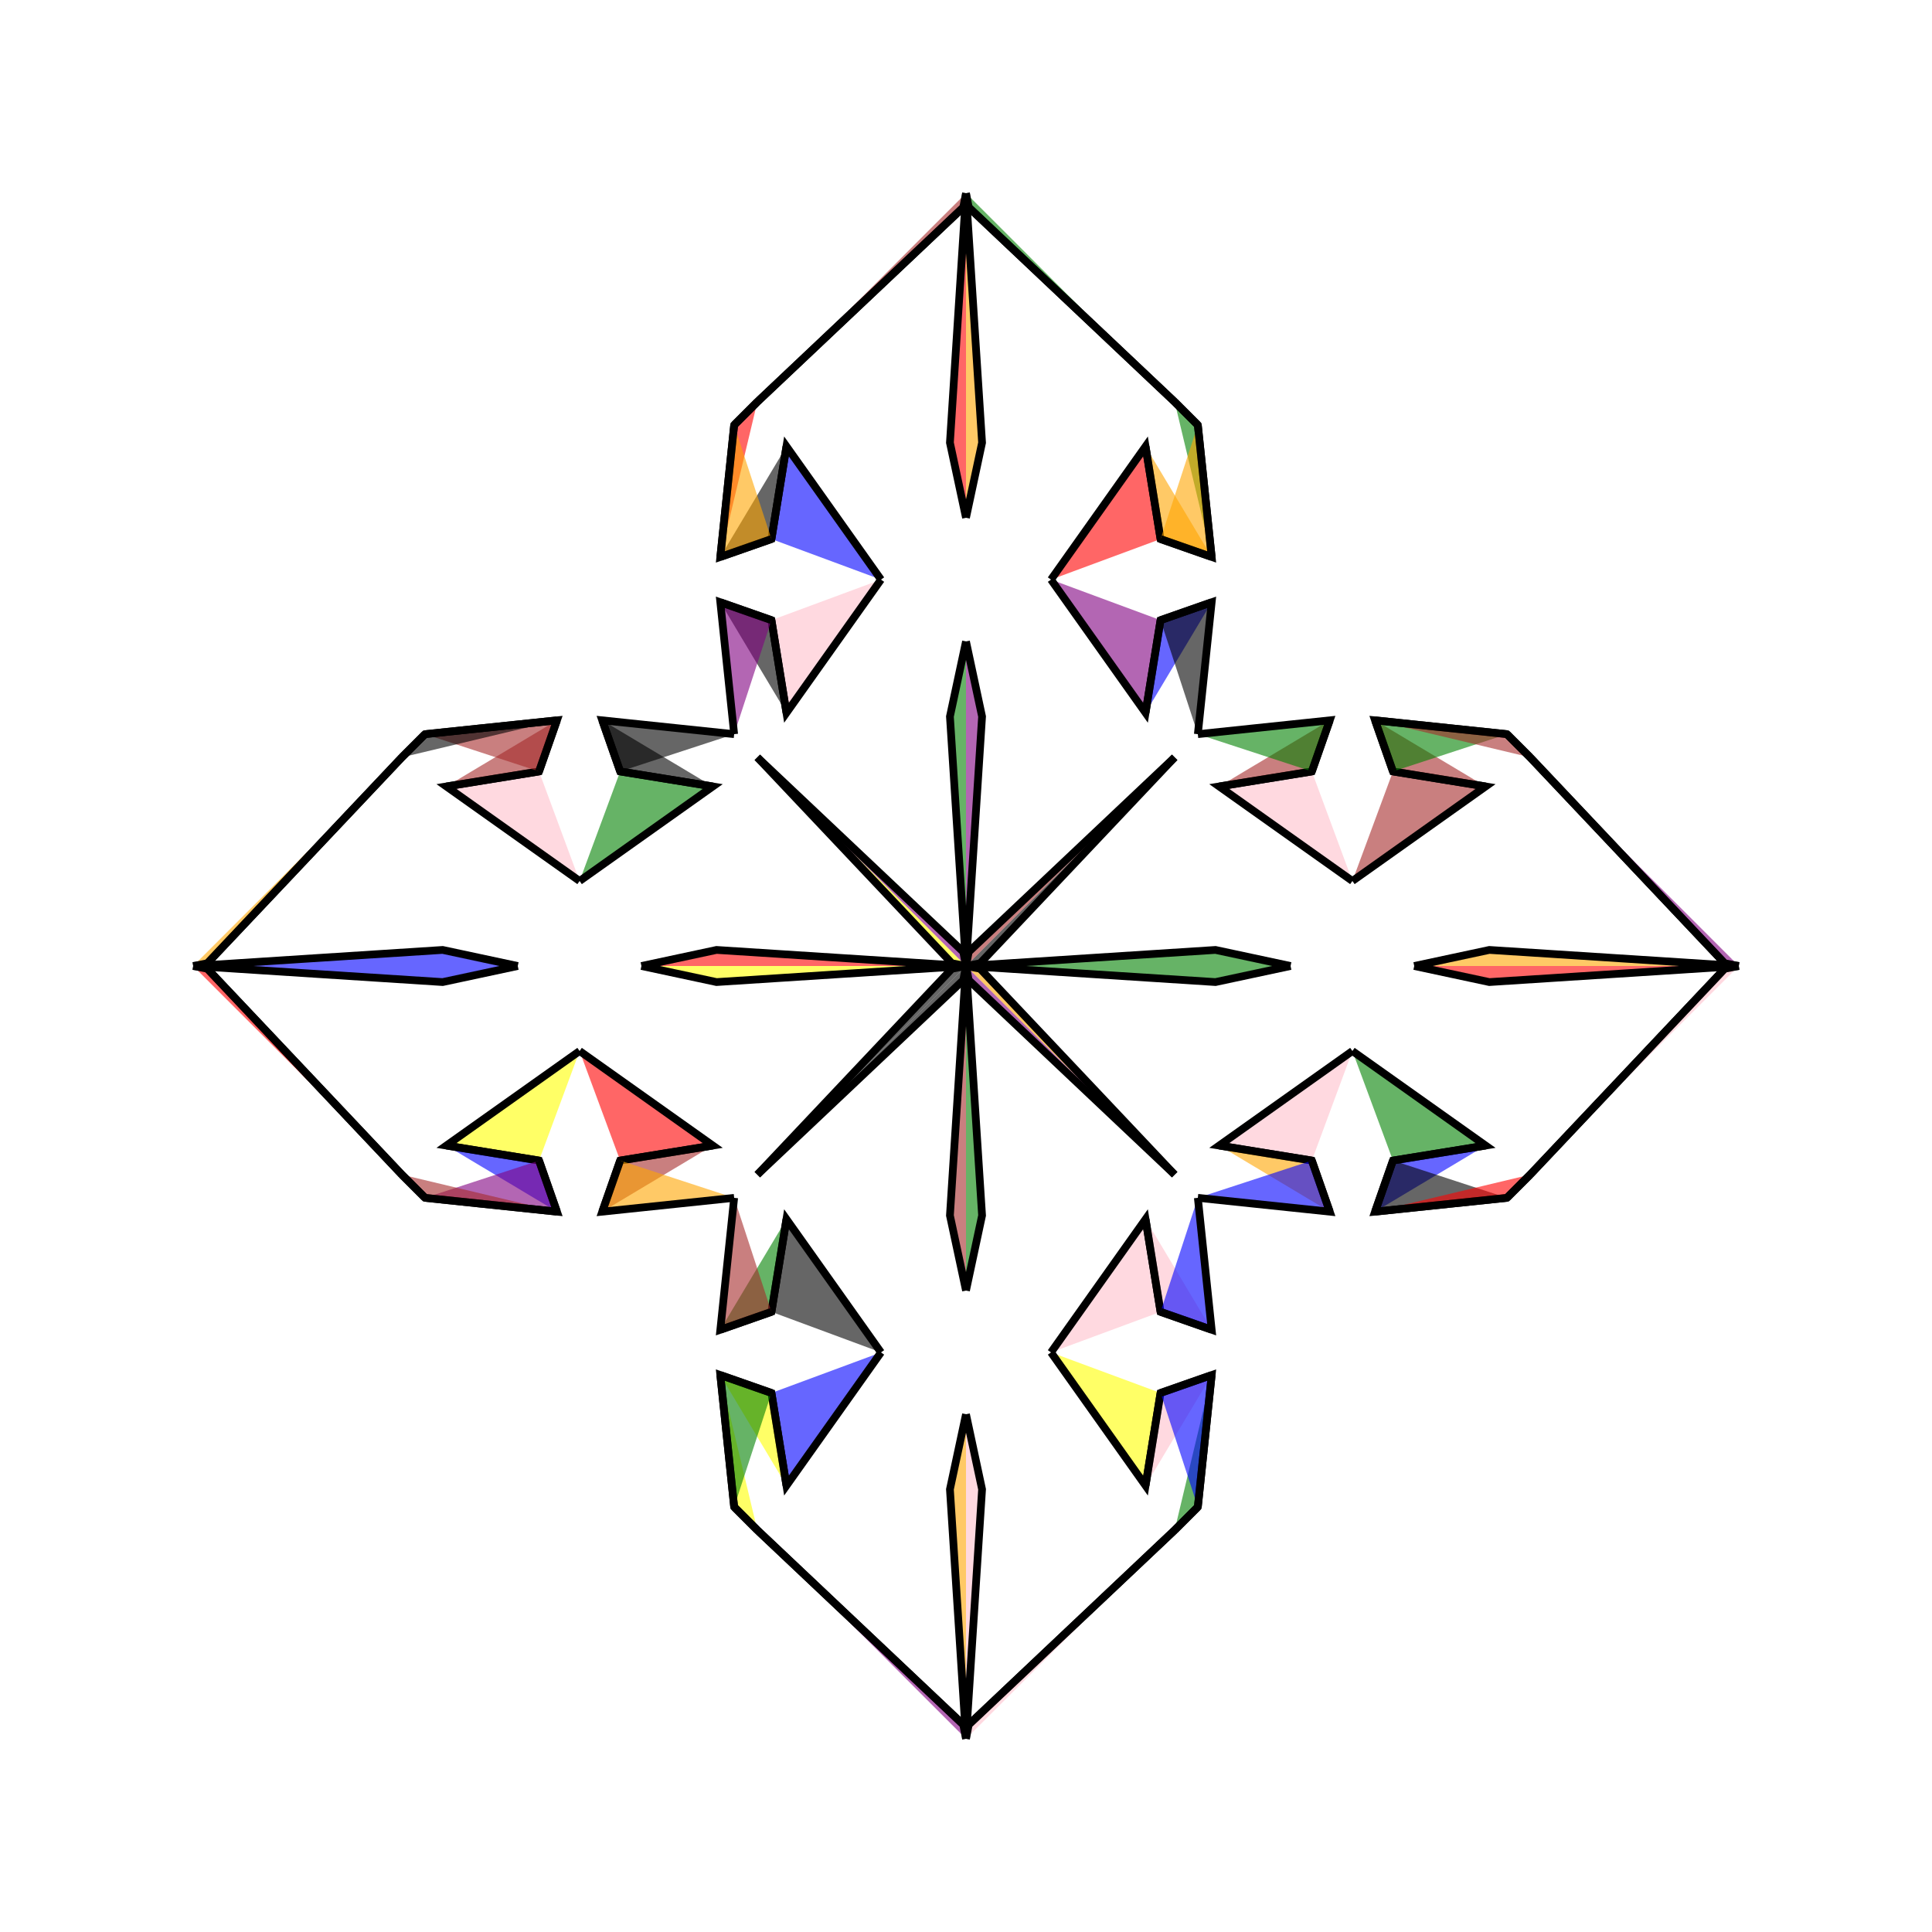
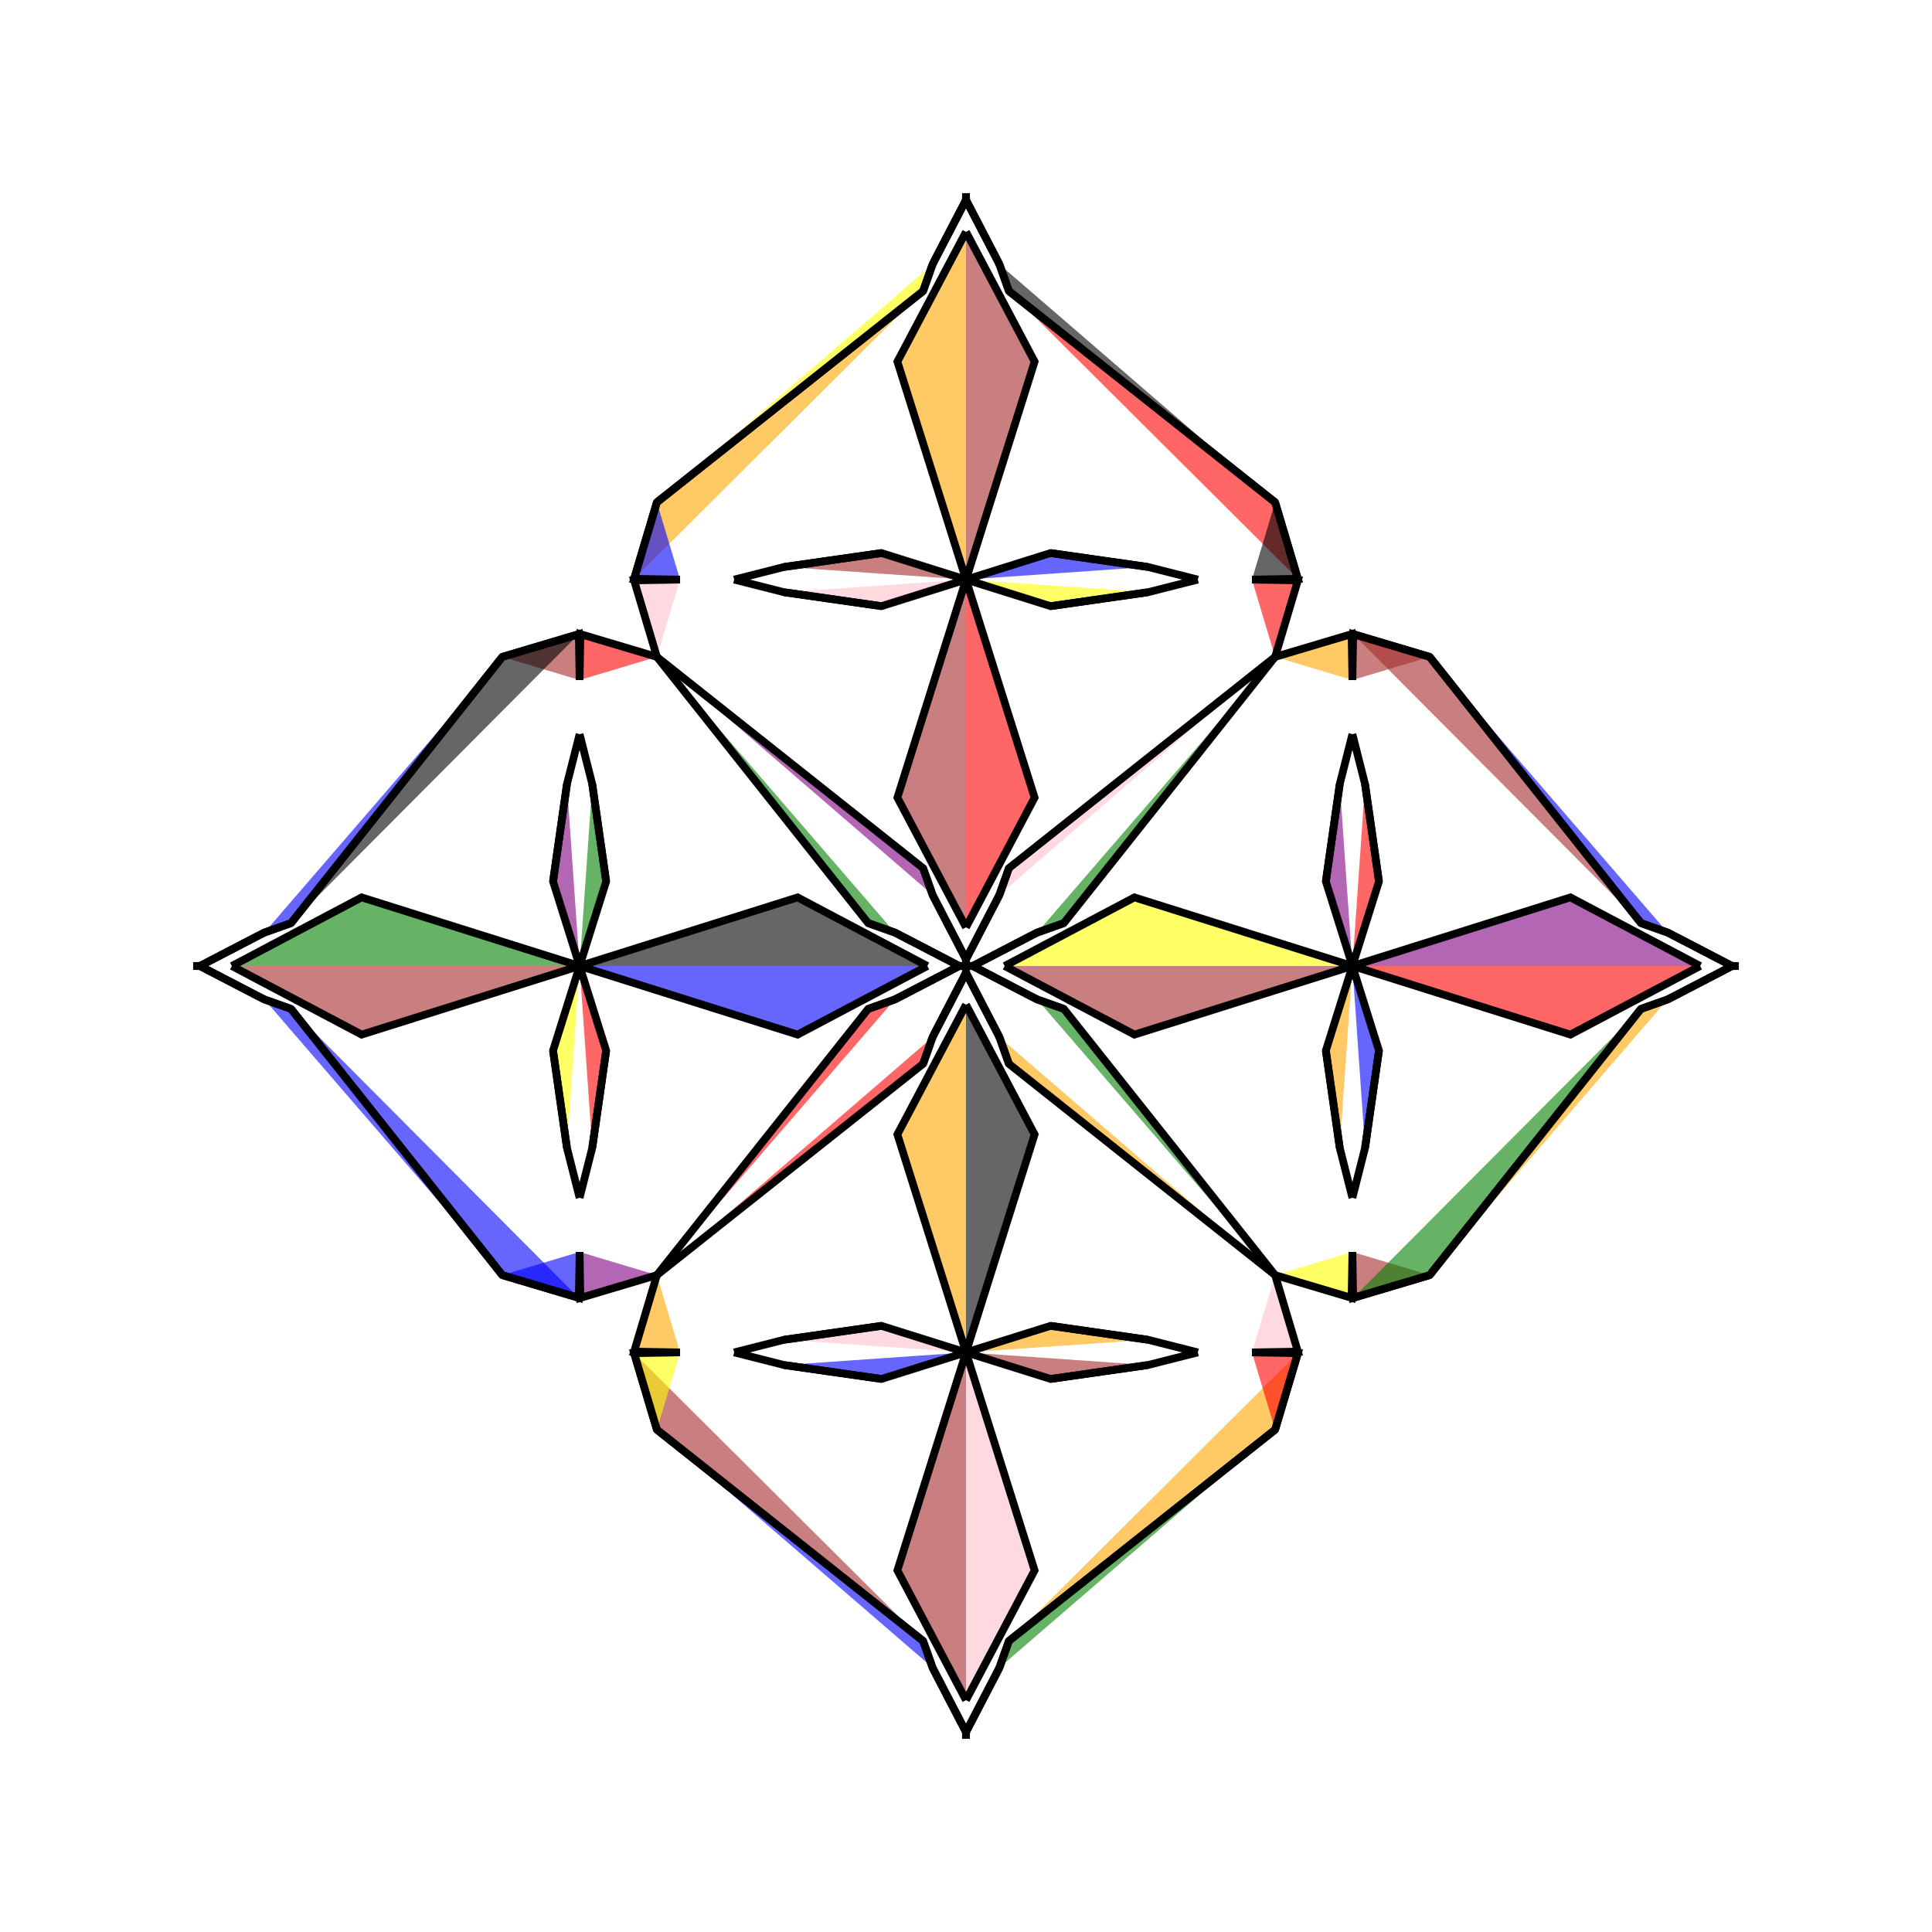
<svg xmlns="http://www.w3.org/2000/svg" width="250" height="250" viewBox="-125.0 -125.0 250 250">
  <defs>
</defs>
-   <path d="M0.0,-0.0 L32.28,-2.079 L42.0,-0.0" fill="green" fill-opacity="0.6" stroke="black" stroke-width="1" />
-   <path d="M0.0,-0.0 L32.28,2.079 L42.0,-0.0" fill="green" fill-opacity="0.6" stroke="black" stroke-width="1" />
-   <path d="M50.0,-11.0 L32.762,-23.233 L44.751,-25.175" fill="pink" fill-opacity="0.6" stroke="black" stroke-width="1" />
-   <path d="M50.0,11.0 L32.762,23.233 L44.751,25.175" fill="pink" fill-opacity="0.6" stroke="black" stroke-width="1" />
-   <path d="M32.762,-23.233 L44.751,-25.175 L47.067,-31.789" fill="brown" fill-opacity="0.6" stroke="black" stroke-width="1" />
-   <path d="M32.762,23.233 L44.751,25.175 L47.067,31.789" fill="orange" fill-opacity="0.6" stroke="black" stroke-width="1" />
-   <path d="M44.751,-25.175 L47.067,-31.789 L30.0,-30.0" fill="green" fill-opacity="0.6" stroke="black" stroke-width="1" />
-   <path d="M44.751,25.175 L47.067,31.789 L30.0,30.0" fill="blue" fill-opacity="0.6" stroke="black" stroke-width="1" />
-   <path d="M31.789,52.933 L30.0,70.0 L27.0,73.0" fill="green" fill-opacity="0.6" stroke="black" stroke-width="1" />
-   <path d="M31.789,-52.933 L30.0,-70.0 L27.0,-73.0" fill="green" fill-opacity="0.6" stroke="black" stroke-width="1" />
-   <path d="M30.0,70.0 L27.0,73.0 L0.356,98.169" fill="orange" fill-opacity="0.6" stroke="black" stroke-width="1" />
-   <path d="M30.0,-70.0 L27.0,-73.0 L0.356,-98.169" fill="purple" fill-opacity="0.6" stroke="black" stroke-width="1" />
-   <path d="M27.0,-27.0 L1.831,-0.356 L0.0,-0.0" fill="black" fill-opacity="0.6" stroke="black" stroke-width="1" />
-   <path d="M27.0,27.0 L1.831,0.356 L0.0,-0.0" fill="orange" fill-opacity="0.6" stroke="black" stroke-width="1" />
-   <path d="M0.0,-0.0 L-32.28,-2.079 L-42.0,-0.0" fill="red" fill-opacity="0.6" stroke="black" stroke-width="1" />
-   <path d="M0.0,-0.0 L-32.28,2.079 L-42.0,-0.0" fill="yellow" fill-opacity="0.6" stroke="black" stroke-width="1" />
-   <path d="M-50.0,-11.0 L-32.762,-23.233 L-44.751,-25.175" fill="green" fill-opacity="0.6" stroke="black" stroke-width="1" />
-   <path d="M-50.0,11.0 L-32.762,23.233 L-44.751,25.175" fill="red" fill-opacity="0.6" stroke="black" stroke-width="1" />
-   <path d="M-32.762,-23.233 L-44.751,-25.175 L-47.067,-31.789" fill="black" fill-opacity="0.6" stroke="black" stroke-width="1" />
-   <path d="M-32.762,23.233 L-44.751,25.175 L-47.067,31.789" fill="brown" fill-opacity="0.6" stroke="black" stroke-width="1" />
-   <path d="M-44.751,-25.175 L-47.067,-31.789 L-30.0,-30.0" fill="black" fill-opacity="0.6" stroke="black" stroke-width="1" />
-   <path d="M-44.751,25.175 L-47.067,31.789 L-30.0,30.0" fill="orange" fill-opacity="0.6" stroke="black" stroke-width="1" />
-   <path d="M-31.789,52.933 L-30.0,70.0 L-27.0,73.0" fill="yellow" fill-opacity="0.6" stroke="black" stroke-width="1" />
-   <path d="M-31.789,-52.933 L-30.0,-70.0 L-27.0,-73.0" fill="red" fill-opacity="0.6" stroke="black" stroke-width="1" />
-   <path d="M-30.0,70.0 L-27.0,73.0 L-0.356,98.169" fill="black" fill-opacity="0.6" stroke="black" stroke-width="1" />
-   <path d="M-30.0,-70.0 L-27.0,-73.0 L-0.356,-98.169" fill="brown" fill-opacity="0.6" stroke="black" stroke-width="1" />
-   <path d="M-27.0,-27.0 L-1.831,-0.356 L0.0,-0.0" fill="yellow" fill-opacity="0.6" stroke="black" stroke-width="1" />
-   <path d="M-27.0,27.0 L-1.831,0.356 L0.0,-0.0" fill="black" fill-opacity="0.6" stroke="black" stroke-width="1" />
-   <path d="M100.0,-0.0 L67.72,2.079 L58.0,-0.0" fill="red" fill-opacity="0.6" stroke="black" stroke-width="1" />
-   <path d="M100.0,-0.0 L67.72,-2.079 L58.0,-0.0" fill="orange" fill-opacity="0.6" stroke="black" stroke-width="1" />
-   <path d="M50.0,11.0 L67.238,23.233 L55.249,25.175" fill="green" fill-opacity="0.6" stroke="black" stroke-width="1" />
-   <path d="M50.0,-11.0 L67.238,-23.233 L55.249,-25.175" fill="brown" fill-opacity="0.6" stroke="black" stroke-width="1" />
-   <path d="M67.238,23.233 L55.249,25.175 L52.933,31.789" fill="blue" fill-opacity="0.6" stroke="black" stroke-width="1" />
-   <path d="M67.238,-23.233 L55.249,-25.175 L52.933,-31.789" fill="brown" fill-opacity="0.6" stroke="black" stroke-width="1" />
-   <path d="M55.249,25.175 L52.933,31.789 L70.0,30.0" fill="black" fill-opacity="0.6" stroke="black" stroke-width="1" />
-   <path d="M55.249,-25.175 L52.933,-31.789 L70.0,-30.0" fill="green" fill-opacity="0.6" stroke="black" stroke-width="1" />
-   <path d="M52.933,31.789 L70.0,30.0 L73.0,27.0" fill="red" fill-opacity="0.6" stroke="black" stroke-width="1" />
-   <path d="M52.933,-31.789 L70.0,-30.0 L73.0,-27.0" fill="brown" fill-opacity="0.6" stroke="black" stroke-width="1" />
-   <path d="M70.0,30.0 L73.0,27.0 L98.169,0.356" fill="pink" fill-opacity="0.6" stroke="black" stroke-width="1" />
-   <path d="M70.0,-30.0 L73.0,-27.0 L98.169,-0.356" fill="purple" fill-opacity="0.6" stroke="black" stroke-width="1" />
-   <path d="M73.0,27.0 L98.169,0.356 L100.0,-0.0" fill="pink" fill-opacity="0.6" stroke="black" stroke-width="1" />
-   <path d="M73.0,-27.0 L98.169,-0.356 L100.0,-0.0" fill="purple" fill-opacity="0.6" stroke="black" stroke-width="1" />
-   <path d="M0.0,-0.0 L2.079,-32.28 L0.0,-42.0" fill="purple" fill-opacity="0.6" stroke="black" stroke-width="1" />
-   <path d="M0.0,-0.0 L2.079,32.28 L0.0,42.0" fill="green" fill-opacity="0.6" stroke="black" stroke-width="1" />
-   <path d="M0.0,100.0 L2.079,67.72 L0.0,58.0" fill="pink" fill-opacity="0.6" stroke="black" stroke-width="1" />
-   <path d="M0.0,-100.0 L2.079,-67.72 L0.0,-58.0" fill="orange" fill-opacity="0.6" stroke="black" stroke-width="1" />
-   <path d="M11.0,-50.0 L23.233,-32.762 L25.175,-44.751" fill="purple" fill-opacity="0.6" stroke="black" stroke-width="1" />
-   <path d="M11.0,50.0 L23.233,32.762 L25.175,44.751" fill="pink" fill-opacity="0.6" stroke="black" stroke-width="1" />
-   <path d="M11.0,50.0 L23.233,67.238 L25.175,55.249" fill="yellow" fill-opacity="0.6" stroke="black" stroke-width="1" />
-   <path d="M11.0,-50.0 L23.233,-67.238 L25.175,-55.249" fill="red" fill-opacity="0.6" stroke="black" stroke-width="1" />
-   <path d="M23.233,-32.762 L25.175,-44.751 L31.789,-47.067" fill="blue" fill-opacity="0.6" stroke="black" stroke-width="1" />
-   <path d="M23.233,32.762 L25.175,44.751 L31.789,47.067" fill="pink" fill-opacity="0.6" stroke="black" stroke-width="1" />
-   <path d="M23.233,67.238 L25.175,55.249 L31.789,52.933" fill="pink" fill-opacity="0.6" stroke="black" stroke-width="1" />
-   <path d="M23.233,-67.238 L25.175,-55.249 L31.789,-52.933" fill="orange" fill-opacity="0.6" stroke="black" stroke-width="1" />
-   <path d="M25.175,-44.751 L31.789,-47.067 L30.0,-30.0" fill="black" fill-opacity="0.6" stroke="black" stroke-width="1" />
-   <path d="M25.175,44.751 L31.789,47.067 L30.0,30.0" fill="blue" fill-opacity="0.6" stroke="black" stroke-width="1" />
-   <path d="M25.175,55.249 L31.789,52.933 L30.0,70.0" fill="blue" fill-opacity="0.6" stroke="black" stroke-width="1" />
-   <path d="M25.175,-55.249 L31.789,-52.933 L30.0,-70.0" fill="orange" fill-opacity="0.6" stroke="black" stroke-width="1" />
-   <path d="M27.0,-27.0 L0.356,-1.831 L0.0,-0.0" fill="brown" fill-opacity="0.6" stroke="black" stroke-width="1" />
-   <path d="M27.0,27.0 L0.356,1.831 L0.0,-0.0" fill="purple" fill-opacity="0.6" stroke="black" stroke-width="1" />
-   <path d="M27.0,73.0 L0.356,98.169 L0.0,100.0" fill="pink" fill-opacity="0.6" stroke="black" stroke-width="1" />
-   <path d="M27.0,-73.0 L0.356,-98.169 L0.0,-100.0" fill="green" fill-opacity="0.6" stroke="black" stroke-width="1" />
-   <path d="M0.0,100.0 L-2.079,67.72 L0.0,58.0" fill="orange" fill-opacity="0.6" stroke="black" stroke-width="1" />
-   <path d="M0.0,-0.0 L-2.079,-32.28 L0.0,-42.0" fill="green" fill-opacity="0.6" stroke="black" stroke-width="1" />
-   <path d="M0.0,-0.0 L-2.079,32.28 L0.0,42.0" fill="brown" fill-opacity="0.6" stroke="black" stroke-width="1" />
-   <path d="M0.0,-100.0 L-2.079,-67.72 L0.0,-58.0" fill="red" fill-opacity="0.6" stroke="black" stroke-width="1" />
-   <path d="M-11.0,50.0 L-23.233,67.238 L-25.175,55.249" fill="blue" fill-opacity="0.6" stroke="black" stroke-width="1" />
-   <path d="M-11.0,-50.0 L-23.233,-32.762 L-25.175,-44.751" fill="pink" fill-opacity="0.6" stroke="black" stroke-width="1" />
-   <path d="M-11.0,50.0 L-23.233,32.762 L-25.175,44.751" fill="black" fill-opacity="0.6" stroke="black" stroke-width="1" />
-   <path d="M-11.0,-50.0 L-23.233,-67.238 L-25.175,-55.249" fill="blue" fill-opacity="0.6" stroke="black" stroke-width="1" />
-   <path d="M-23.233,67.238 L-25.175,55.249 L-31.789,52.933" fill="yellow" fill-opacity="0.6" stroke="black" stroke-width="1" />
-   <path d="M-23.233,-32.762 L-25.175,-44.751 L-31.789,-47.067" fill="black" fill-opacity="0.6" stroke="black" stroke-width="1" />
-   <path d="M-23.233,32.762 L-25.175,44.751 L-31.789,47.067" fill="green" fill-opacity="0.6" stroke="black" stroke-width="1" />
-   <path d="M-23.233,-67.238 L-25.175,-55.249 L-31.789,-52.933" fill="black" fill-opacity="0.6" stroke="black" stroke-width="1" />
-   <path d="M-25.175,55.249 L-31.789,52.933 L-30.0,70.0" fill="green" fill-opacity="0.6" stroke="black" stroke-width="1" />
-   <path d="M-25.175,-44.751 L-31.789,-47.067 L-30.0,-30.0" fill="purple" fill-opacity="0.6" stroke="black" stroke-width="1" />
-   <path d="M-25.175,44.751 L-31.789,47.067 L-30.0,30.0" fill="brown" fill-opacity="0.6" stroke="black" stroke-width="1" />
-   <path d="M-25.175,-55.249 L-31.789,-52.933 L-30.0,-70.0" fill="orange" fill-opacity="0.6" stroke="black" stroke-width="1" />
-   <path d="M-27.0,73.0 L-0.356,98.169 L0.0,100.0" fill="purple" fill-opacity="0.6" stroke="black" stroke-width="1" />
-   <path d="M-27.0,-27.0 L-0.356,-1.831 L0.0,-0.0" fill="purple" fill-opacity="0.6" stroke="black" stroke-width="1" />
-   <path d="M-27.0,27.0 L-0.356,1.831 L0.0,-0.0" fill="black" fill-opacity="0.6" stroke="black" stroke-width="1" />
-   <path d="M-27.0,-73.0 L-0.356,-98.169 L0.0,-100.0" fill="brown" fill-opacity="0.6" stroke="black" stroke-width="1" />
-   <path d="M-100.0,-0.0 L-67.72,-2.079 L-58.0,-0.0" fill="blue" fill-opacity="0.6" stroke="black" stroke-width="1" />
-   <path d="M-100.0,-0.0 L-67.72,2.079 L-58.0,-0.0" fill="blue" fill-opacity="0.6" stroke="black" stroke-width="1" />
-   <path d="M-50.0,-11.0 L-67.238,-23.233 L-55.249,-25.175" fill="pink" fill-opacity="0.6" stroke="black" stroke-width="1" />
-   <path d="M-50.0,11.0 L-67.238,23.233 L-55.249,25.175" fill="yellow" fill-opacity="0.6" stroke="black" stroke-width="1" />
-   <path d="M-67.238,-23.233 L-55.249,-25.175 L-52.933,-31.789" fill="brown" fill-opacity="0.6" stroke="black" stroke-width="1" />
-   <path d="M-67.238,23.233 L-55.249,25.175 L-52.933,31.789" fill="blue" fill-opacity="0.6" stroke="black" stroke-width="1" />
-   <path d="M-55.249,-25.175 L-52.933,-31.789 L-70.0,-30.0" fill="brown" fill-opacity="0.6" stroke="black" stroke-width="1" />
-   <path d="M-55.249,25.175 L-52.933,31.789 L-70.0,30.0" fill="purple" fill-opacity="0.6" stroke="black" stroke-width="1" />
-   <path d="M-52.933,-31.789 L-70.0,-30.0 L-73.0,-27.0" fill="black" fill-opacity="0.6" stroke="black" stroke-width="1" />
-   <path d="M-52.933,31.789 L-70.0,30.0 L-73.0,27.0" fill="brown" fill-opacity="0.6" stroke="black" stroke-width="1" />
-   <path d="M-70.0,-30.0 L-73.0,-27.0 L-98.169,-0.356" fill="brown" fill-opacity="0.6" stroke="black" stroke-width="1" />
-   <path d="M-70.0,30.0 L-73.0,27.0 L-98.169,0.356" fill="orange" fill-opacity="0.6" stroke="black" stroke-width="1" />
-   <path d="M-73.0,-27.0 L-98.169,-0.356 L-100.0,-0.0" fill="orange" fill-opacity="0.6" stroke="black" stroke-width="1" />
-   <path d="M-73.0,27.0 L-98.169,0.356 L-100.0,-0.0" fill="red" fill-opacity="0.6" stroke="black" stroke-width="1" />
+   <path d="M5.0,-0.0 L21.793,-8.877 L50.0,-0.0" fill="yellow" fill-opacity="0.6" stroke="black" stroke-width="1" />
+   <path d="M5.0,-0.0 L21.793,8.877 L50.0,-0.0" fill="brown" fill-opacity="0.6" stroke="black" stroke-width="1" />
+   <path d="M50.0,-0.0 L46.564,-10.946 L48.363,-23.533" fill="purple" fill-opacity="0.6" stroke="black" stroke-width="1" />
+   <path d="M50.0,-0.0 L46.564,10.946 L48.363,23.533" fill="orange" fill-opacity="0.6" stroke="black" stroke-width="1" />
+   <path d="M46.564,-10.946 L48.363,-23.533 L50.0,-30.0" fill="purple" fill-opacity="0.6" stroke="black" stroke-width="1" />
+   <path d="M46.564,10.946 L48.363,23.533 L50.0,30.0" fill="green" fill-opacity="0.6" stroke="black" stroke-width="1" />
+   <path d="M50.0,-37.0 L49.899,-42.946 L40.0,-40.0" fill="orange" fill-opacity="0.6" stroke="black" stroke-width="1" />
+   <path d="M50.0,37.0 L49.899,42.946 L40.0,40.0" fill="yellow" fill-opacity="0.6" stroke="black" stroke-width="1" />
+   <path d="M42.946,50.101 L40.0,60.0 L5.552,87.339" fill="orange" fill-opacity="0.6" stroke="black" stroke-width="1" />
+   <path d="M42.946,-50.101 L40.0,-60.0 L5.552,-87.339" fill="red" fill-opacity="0.6" stroke="black" stroke-width="1" />
+   <path d="M40.0,-40.0 L12.661,-5.552 L9.213,-4.328" fill="green" fill-opacity="0.6" stroke="black" stroke-width="1" />
+   <path d="M40.0,40.0 L12.661,5.552 L9.213,4.328" fill="green" fill-opacity="0.6" stroke="black" stroke-width="1" />
+   <path d="M12.661,-5.552 L9.213,-4.328 L8.131,-3.774" fill="orange" fill-opacity="0.6" stroke="black" stroke-width="1" />
+   <path d="M12.661,5.552 L9.213,4.328 L8.131,3.774" fill="brown" fill-opacity="0.6" stroke="black" stroke-width="1" />
+   <path d="M9.213,-4.328 L8.131,-3.774 L0.907,-0.02" fill="brown" fill-opacity="0.6" stroke="black" stroke-width="1" />
+   <path d="M9.213,4.328 L8.131,3.774 L0.907,0.02" fill="purple" fill-opacity="0.6" stroke="black" stroke-width="1" />
+   <path d="M8.131,-3.774 L0.907,-0.02 L0.0,-0.0" fill="blue" fill-opacity="0.6" stroke="black" stroke-width="1" />
+   <path d="M8.131,3.774 L0.907,0.02 L0.0,-0.0" fill="brown" fill-opacity="0.6" stroke="black" stroke-width="1" />
+   <path d="M-5.0,-0.0 L-21.793,-8.877 L-50.0,-0.0" fill="black" fill-opacity="0.6" stroke="black" stroke-width="1" />
+   <path d="M-5.0,-0.0 L-21.793,8.877 L-50.0,-0.0" fill="blue" fill-opacity="0.6" stroke="black" stroke-width="1" />
+   <path d="M-50.0,-0.0 L-46.564,-10.946 L-48.363,-23.533" fill="green" fill-opacity="0.6" stroke="black" stroke-width="1" />
+   <path d="M-50.0,-0.0 L-46.564,10.946 L-48.363,23.533" fill="red" fill-opacity="0.6" stroke="black" stroke-width="1" />
+   <path d="M-46.564,-10.946 L-48.363,-23.533 L-50.0,-30.0" fill="blue" fill-opacity="0.6" stroke="black" stroke-width="1" />
+   <path d="M-46.564,10.946 L-48.363,23.533 L-50.0,30.0" fill="yellow" fill-opacity="0.6" stroke="black" stroke-width="1" />
+   <path d="M-50.0,-37.0 L-49.899,-42.946 L-40.0,-40.0" fill="red" fill-opacity="0.6" stroke="black" stroke-width="1" />
+   <path d="M-50.0,37.0 L-49.899,42.946 L-40.0,40.0" fill="purple" fill-opacity="0.6" stroke="black" stroke-width="1" />
+   <path d="M-42.946,50.101 L-40.0,60.0 L-5.552,87.339" fill="brown" fill-opacity="0.6" stroke="black" stroke-width="1" />
+   <path d="M-42.946,-50.101 L-40.0,-60.0 L-5.552,-87.339" fill="orange" fill-opacity="0.6" stroke="black" stroke-width="1" />
+   <path d="M-40.0,-40.0 L-12.661,-5.552 L-9.213,-4.328" fill="green" fill-opacity="0.6" stroke="black" stroke-width="1" />
+   <path d="M-40.0,40.0 L-12.661,5.552 L-9.213,4.328" fill="red" fill-opacity="0.6" stroke="black" stroke-width="1" />
+   <path d="M-12.661,-5.552 L-9.213,-4.328 L-8.131,-3.774" fill="purple" fill-opacity="0.6" stroke="black" stroke-width="1" />
+   <path d="M-12.661,5.552 L-9.213,4.328 L-8.131,3.774" fill="blue" fill-opacity="0.6" stroke="black" stroke-width="1" />
+   <path d="M-9.213,-4.328 L-8.131,-3.774 L-0.907,-0.02" fill="orange" fill-opacity="0.6" stroke="black" stroke-width="1" />
+   <path d="M-9.213,4.328 L-8.131,3.774 L-0.907,0.02" fill="yellow" fill-opacity="0.6" stroke="black" stroke-width="1" />
+   <path d="M-8.131,-3.774 L-0.907,-0.02 L0.0,-0.0" fill="pink" fill-opacity="0.6" stroke="black" stroke-width="1" />
+   <path d="M-8.131,3.774 L-0.907,0.02 L0.0,-0.0" fill="brown" fill-opacity="0.6" stroke="black" stroke-width="1" />
+   <path d="M95.0,-0.0 L78.207,8.877 L50.0,-0.0" fill="red" fill-opacity="0.6" stroke="black" stroke-width="1" />
+   <path d="M95.0,-0.0 L78.207,-8.877 L50.0,-0.0" fill="purple" fill-opacity="0.6" stroke="black" stroke-width="1" />
+   <path d="M50.0,-0.0 L53.436,10.946 L51.637,23.533" fill="blue" fill-opacity="0.6" stroke="black" stroke-width="1" />
+   <path d="M50.0,-0.0 L53.436,-10.946 L51.637,-23.533" fill="red" fill-opacity="0.6" stroke="black" stroke-width="1" />
+   <path d="M53.436,10.946 L51.637,23.533 L50.0,30.0" fill="yellow" fill-opacity="0.6" stroke="black" stroke-width="1" />
+   <path d="M53.436,-10.946 L51.637,-23.533 L50.0,-30.0" fill="pink" fill-opacity="0.6" stroke="black" stroke-width="1" />
+   <path d="M50.0,37.0 L50.101,42.946 L60.0,40.0" fill="brown" fill-opacity="0.6" stroke="black" stroke-width="1" />
+   <path d="M50.0,-37.0 L50.101,-42.946 L60.0,-40.0" fill="brown" fill-opacity="0.6" stroke="black" stroke-width="1" />
+   <path d="M50.101,42.946 L60.0,40.0 L87.339,5.552" fill="green" fill-opacity="0.6" stroke="black" stroke-width="1" />
+   <path d="M50.101,-42.946 L60.0,-40.0 L87.339,-5.552" fill="brown" fill-opacity="0.6" stroke="black" stroke-width="1" />
+   <path d="M60.0,40.0 L87.339,5.552 L90.787,4.328" fill="orange" fill-opacity="0.6" stroke="black" stroke-width="1" />
+   <path d="M60.0,-40.0 L87.339,-5.552 L90.787,-4.328" fill="blue" fill-opacity="0.6" stroke="black" stroke-width="1" />
+   <path d="M87.339,5.552 L90.787,4.328 L91.869,3.774" fill="pink" fill-opacity="0.6" stroke="black" stroke-width="1" />
+   <path d="M87.339,-5.552 L90.787,-4.328 L91.869,-3.774" fill="orange" fill-opacity="0.6" stroke="black" stroke-width="1" />
+   <path d="M90.787,4.328 L91.869,3.774 L99.093,0.02" fill="purple" fill-opacity="0.6" stroke="black" stroke-width="1" />
+   <path d="M90.787,-4.328 L91.869,-3.774 L99.093,-0.02" fill="black" fill-opacity="0.6" stroke="black" stroke-width="1" />
+   <path d="M91.869,3.774 L99.093,0.02 L100.0,-0.0" fill="pink" fill-opacity="0.6" stroke="black" stroke-width="1" />
+   <path d="M91.869,-3.774 L99.093,-0.02 L100.0,-0.0" fill="blue" fill-opacity="0.6" stroke="black" stroke-width="1" />
+   <path d="M0.0,-5.0 L8.877,-21.793 L0.0,-50.0" fill="red" fill-opacity="0.6" stroke="black" stroke-width="1" />
+   <path d="M0.0,5.0 L8.877,21.793 L0.0,50.0" fill="black" fill-opacity="0.6" stroke="black" stroke-width="1" />
+   <path d="M0.0,95.0 L8.877,78.207 L0.0,50.0" fill="pink" fill-opacity="0.6" stroke="black" stroke-width="1" />
+   <path d="M0.0,-95.0 L8.877,-78.207 L0.0,-50.0" fill="brown" fill-opacity="0.6" stroke="black" stroke-width="1" />
+   <path d="M0.0,-50.0 L10.946,-46.564 L23.533,-48.363" fill="yellow" fill-opacity="0.6" stroke="black" stroke-width="1" />
+   <path d="M0.0,50.0 L10.946,46.564 L23.533,48.363" fill="orange" fill-opacity="0.6" stroke="black" stroke-width="1" />
+   <path d="M0.0,50.0 L10.946,53.436 L23.533,51.637" fill="brown" fill-opacity="0.6" stroke="black" stroke-width="1" />
+   <path d="M0.0,-50.0 L10.946,-53.436 L23.533,-51.637" fill="blue" fill-opacity="0.6" stroke="black" stroke-width="1" />
+   <path d="M10.946,-46.564 L23.533,-48.363 L30.0,-50.0" fill="pink" fill-opacity="0.6" stroke="black" stroke-width="1" />
+   <path d="M10.946,46.564 L23.533,48.363 L30.0,50.0" fill="brown" fill-opacity="0.6" stroke="black" stroke-width="1" />
+   <path d="M10.946,53.436 L23.533,51.637 L30.0,50.0" fill="yellow" fill-opacity="0.6" stroke="black" stroke-width="1" />
+   <path d="M10.946,-53.436 L23.533,-51.637 L30.0,-50.0" fill="green" fill-opacity="0.6" stroke="black" stroke-width="1" />
+   <path d="M37.0,-50.0 L42.946,-49.899 L40.0,-40.0" fill="red" fill-opacity="0.6" stroke="black" stroke-width="1" />
+   <path d="M37.0,50.0 L42.946,49.899 L40.0,40.0" fill="pink" fill-opacity="0.6" stroke="black" stroke-width="1" />
+   <path d="M37.0,50.0 L42.946,50.101 L40.0,60.0" fill="red" fill-opacity="0.6" stroke="black" stroke-width="1" />
+   <path d="M37.0,-50.0 L42.946,-50.101 L40.0,-60.0" fill="black" fill-opacity="0.6" stroke="black" stroke-width="1" />
+   <path d="M40.0,-40.0 L5.552,-12.661 L4.328,-9.213" fill="pink" fill-opacity="0.6" stroke="black" stroke-width="1" />
+   <path d="M40.0,40.0 L5.552,12.661 L4.328,9.213" fill="orange" fill-opacity="0.6" stroke="black" stroke-width="1" />
+   <path d="M40.0,60.0 L5.552,87.339 L4.328,90.787" fill="green" fill-opacity="0.6" stroke="black" stroke-width="1" />
+   <path d="M40.0,-60.0 L5.552,-87.339 L4.328,-90.787" fill="black" fill-opacity="0.6" stroke="black" stroke-width="1" />
+   <path d="M5.552,-12.661 L4.328,-9.213 L3.774,-8.131" fill="green" fill-opacity="0.6" stroke="black" stroke-width="1" />
+   <path d="M5.552,12.661 L4.328,9.213 L3.774,8.131" fill="brown" fill-opacity="0.6" stroke="black" stroke-width="1" />
+   <path d="M5.552,87.339 L4.328,90.787 L3.774,91.869" fill="red" fill-opacity="0.6" stroke="black" stroke-width="1" />
+   <path d="M5.552,-87.339 L4.328,-90.787 L3.774,-91.869" fill="green" fill-opacity="0.6" stroke="black" stroke-width="1" />
+   <path d="M4.328,-9.213 L3.774,-8.131 L0.02,-0.907" fill="brown" fill-opacity="0.6" stroke="black" stroke-width="1" />
+   <path d="M4.328,9.213 L3.774,8.131 L0.02,0.907" fill="black" fill-opacity="0.6" stroke="black" stroke-width="1" />
+   <path d="M4.328,90.787 L3.774,91.869 L0.02,99.093" fill="black" fill-opacity="0.6" stroke="black" stroke-width="1" />
+   <path d="M4.328,-90.787 L3.774,-91.869 L0.02,-99.093" fill="pink" fill-opacity="0.6" stroke="black" stroke-width="1" />
+   <path d="M3.774,-8.131 L0.02,-0.907 L0.0,-0.0" fill="brown" fill-opacity="0.6" stroke="black" stroke-width="1" />
+   <path d="M3.774,8.131 L0.02,0.907 L0.0,-0.0" fill="brown" fill-opacity="0.6" stroke="black" stroke-width="1" />
+   <path d="M3.774,91.869 L0.02,99.093 L0.0,100.0" fill="green" fill-opacity="0.6" stroke="black" stroke-width="1" />
+   <path d="M3.774,-91.869 L0.02,-99.093 L0.0,-100.0" fill="blue" fill-opacity="0.6" stroke="black" stroke-width="1" />
+   <path d="M0.0,95.0 L-8.877,78.207 L0.0,50.0" fill="brown" fill-opacity="0.6" stroke="black" stroke-width="1" />
+   <path d="M0.0,-5.0 L-8.877,-21.793 L0.0,-50.0" fill="brown" fill-opacity="0.6" stroke="black" stroke-width="1" />
+   <path d="M0.0,5.0 L-8.877,21.793 L0.0,50.0" fill="orange" fill-opacity="0.6" stroke="black" stroke-width="1" />
+   <path d="M0.0,-95.0 L-8.877,-78.207 L0.0,-50.0" fill="orange" fill-opacity="0.6" stroke="black" stroke-width="1" />
+   <path d="M0.0,50.0 L-10.946,53.436 L-23.533,51.637" fill="blue" fill-opacity="0.6" stroke="black" stroke-width="1" />
+   <path d="M0.0,-50.0 L-10.946,-46.564 L-23.533,-48.363" fill="pink" fill-opacity="0.6" stroke="black" stroke-width="1" />
+   <path d="M0.0,50.0 L-10.946,46.564 L-23.533,48.363" fill="pink" fill-opacity="0.6" stroke="black" stroke-width="1" />
+   <path d="M0.0,-50.0 L-10.946,-53.436 L-23.533,-51.637" fill="brown" fill-opacity="0.6" stroke="black" stroke-width="1" />
+   <path d="M-10.946,53.436 L-23.533,51.637 L-30.0,50.0" fill="yellow" fill-opacity="0.6" stroke="black" stroke-width="1" />
+   <path d="M-10.946,-46.564 L-23.533,-48.363 L-30.0,-50.0" fill="pink" fill-opacity="0.6" stroke="black" stroke-width="1" />
+   <path d="M-10.946,46.564 L-23.533,48.363 L-30.0,50.0" fill="black" fill-opacity="0.6" stroke="black" stroke-width="1" />
+   <path d="M-10.946,-53.436 L-23.533,-51.637 L-30.0,-50.0" fill="brown" fill-opacity="0.6" stroke="black" stroke-width="1" />
+   <path d="M-37.0,50.0 L-42.946,50.101 L-40.0,60.0" fill="yellow" fill-opacity="0.6" stroke="black" stroke-width="1" />
+   <path d="M-37.0,-50.0 L-42.946,-49.899 L-40.0,-40.0" fill="pink" fill-opacity="0.6" stroke="black" stroke-width="1" />
+   <path d="M-37.0,50.0 L-42.946,49.899 L-40.0,40.0" fill="orange" fill-opacity="0.6" stroke="black" stroke-width="1" />
+   <path d="M-37.0,-50.0 L-42.946,-50.101 L-40.0,-60.0" fill="blue" fill-opacity="0.6" stroke="black" stroke-width="1" />
+   <path d="M-40.0,60.0 L-5.552,87.339 L-4.328,90.787" fill="blue" fill-opacity="0.6" stroke="black" stroke-width="1" />
+   <path d="M-40.0,-40.0 L-5.552,-12.661 L-4.328,-9.213" fill="purple" fill-opacity="0.6" stroke="black" stroke-width="1" />
+   <path d="M-40.0,40.0 L-5.552,12.661 L-4.328,9.213" fill="red" fill-opacity="0.6" stroke="black" stroke-width="1" />
+   <path d="M-40.0,-60.0 L-5.552,-87.339 L-4.328,-90.787" fill="yellow" fill-opacity="0.6" stroke="black" stroke-width="1" />
+   <path d="M-5.552,87.339 L-4.328,90.787 L-3.774,91.869" fill="orange" fill-opacity="0.6" stroke="black" stroke-width="1" />
+   <path d="M-5.552,-12.661 L-4.328,-9.213 L-3.774,-8.131" fill="pink" fill-opacity="0.6" stroke="black" stroke-width="1" />
+   <path d="M-5.552,12.661 L-4.328,9.213 L-3.774,8.131" fill="black" fill-opacity="0.6" stroke="black" stroke-width="1" />
+   <path d="M-5.552,-87.339 L-4.328,-90.787 L-3.774,-91.869" fill="green" fill-opacity="0.6" stroke="black" stroke-width="1" />
+   <path d="M-4.328,90.787 L-3.774,91.869 L-0.02,99.093" fill="purple" fill-opacity="0.6" stroke="black" stroke-width="1" />
+   <path d="M-4.328,-9.213 L-3.774,-8.131 L-0.02,-0.907" fill="pink" fill-opacity="0.6" stroke="black" stroke-width="1" />
+   <path d="M-4.328,9.213 L-3.774,8.131 L-0.02,0.907" fill="brown" fill-opacity="0.6" stroke="black" stroke-width="1" />
+   <path d="M-4.328,-90.787 L-3.774,-91.869 L-0.02,-99.093" fill="blue" fill-opacity="0.6" stroke="black" stroke-width="1" />
+   <path d="M-3.774,91.869 L-0.02,99.093 L0.0,100.0" fill="red" fill-opacity="0.6" stroke="black" stroke-width="1" />
+   <path d="M-3.774,-8.131 L-0.02,-0.907 L0.0,-0.0" fill="yellow" fill-opacity="0.6" stroke="black" stroke-width="1" />
+   <path d="M-3.774,8.131 L-0.02,0.907 L0.0,-0.0" fill="black" fill-opacity="0.6" stroke="black" stroke-width="1" />
+   <path d="M-3.774,-91.869 L-0.02,-99.093 L0.0,-100.0" fill="purple" fill-opacity="0.6" stroke="black" stroke-width="1" />
+   <path d="M-95.0,-0.0 L-78.207,-8.877 L-50.0,-0.0" fill="green" fill-opacity="0.6" stroke="black" stroke-width="1" />
+   <path d="M-95.0,-0.0 L-78.207,8.877 L-50.0,-0.0" fill="brown" fill-opacity="0.6" stroke="black" stroke-width="1" />
+   <path d="M-50.0,-0.0 L-53.436,-10.946 L-51.637,-23.533" fill="purple" fill-opacity="0.6" stroke="black" stroke-width="1" />
+   <path d="M-50.0,-0.0 L-53.436,10.946 L-51.637,23.533" fill="yellow" fill-opacity="0.6" stroke="black" stroke-width="1" />
+   <path d="M-53.436,-10.946 L-51.637,-23.533 L-50.0,-30.0" fill="blue" fill-opacity="0.6" stroke="black" stroke-width="1" />
+   <path d="M-53.436,10.946 L-51.637,23.533 L-50.0,30.0" fill="pink" fill-opacity="0.6" stroke="black" stroke-width="1" />
+   <path d="M-50.0,-37.0 L-50.101,-42.946 L-60.0,-40.0" fill="brown" fill-opacity="0.6" stroke="black" stroke-width="1" />
+   <path d="M-50.0,37.0 L-50.101,42.946 L-60.0,40.0" fill="blue" fill-opacity="0.6" stroke="black" stroke-width="1" />
+   <path d="M-50.101,-42.946 L-60.0,-40.0 L-87.339,-5.552" fill="black" fill-opacity="0.6" stroke="black" stroke-width="1" />
+   <path d="M-50.101,42.946 L-60.0,40.0 L-87.339,5.552" fill="blue" fill-opacity="0.6" stroke="black" stroke-width="1" />
+   <path d="M-60.0,-40.0 L-87.339,-5.552 L-90.787,-4.328" fill="blue" fill-opacity="0.6" stroke="black" stroke-width="1" />
+   <path d="M-60.0,40.0 L-87.339,5.552 L-90.787,4.328" fill="blue" fill-opacity="0.6" stroke="black" stroke-width="1" />
+   <path d="M-87.339,-5.552 L-90.787,-4.328 L-91.869,-3.774" fill="pink" fill-opacity="0.6" stroke="black" stroke-width="1" />
+   <path d="M-87.339,5.552 L-90.787,4.328 L-91.869,3.774" fill="orange" fill-opacity="0.6" stroke="black" stroke-width="1" />
+   <path d="M-90.787,-4.328 L-91.869,-3.774 L-99.093,-0.02" fill="blue" fill-opacity="0.6" stroke="black" stroke-width="1" />
+   <path d="M-90.787,4.328 L-91.869,3.774 L-99.093,0.02" fill="blue" fill-opacity="0.6" stroke="black" stroke-width="1" />
+   <path d="M-91.869,-3.774 L-99.093,-0.02 L-100.0,-0.0" fill="green" fill-opacity="0.6" stroke="black" stroke-width="1" />
+   <path d="M-91.869,3.774 L-99.093,0.02 L-100.0,-0.0" fill="green" fill-opacity="0.6" stroke="black" stroke-width="1" />
</svg>
